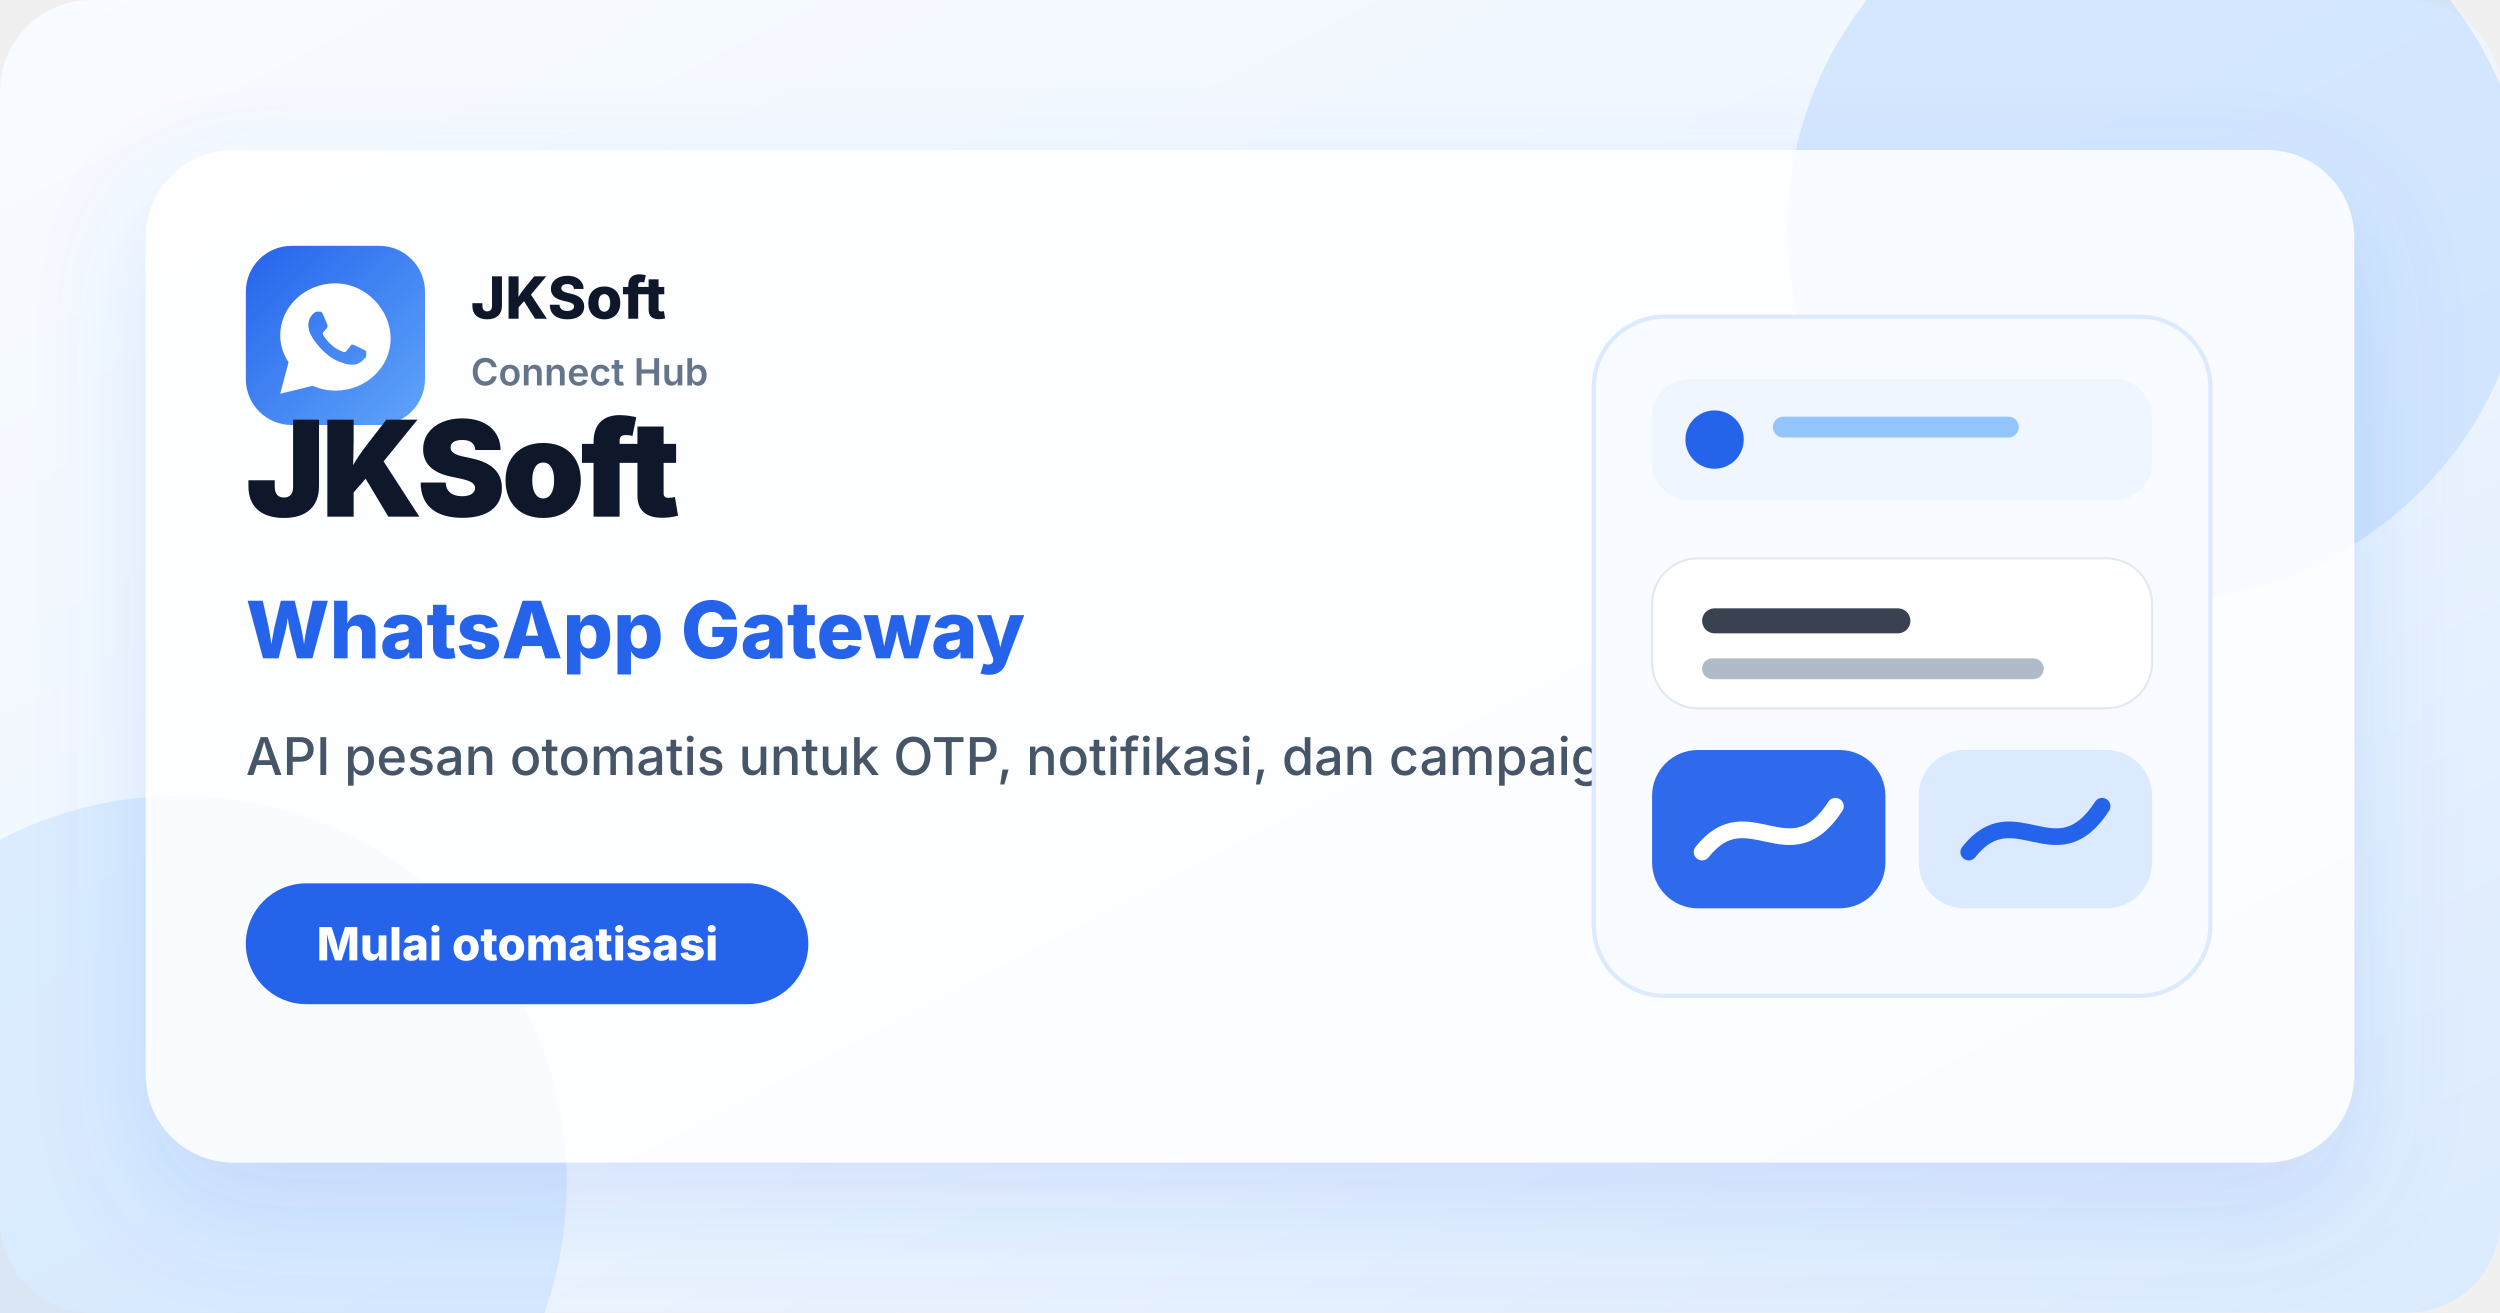
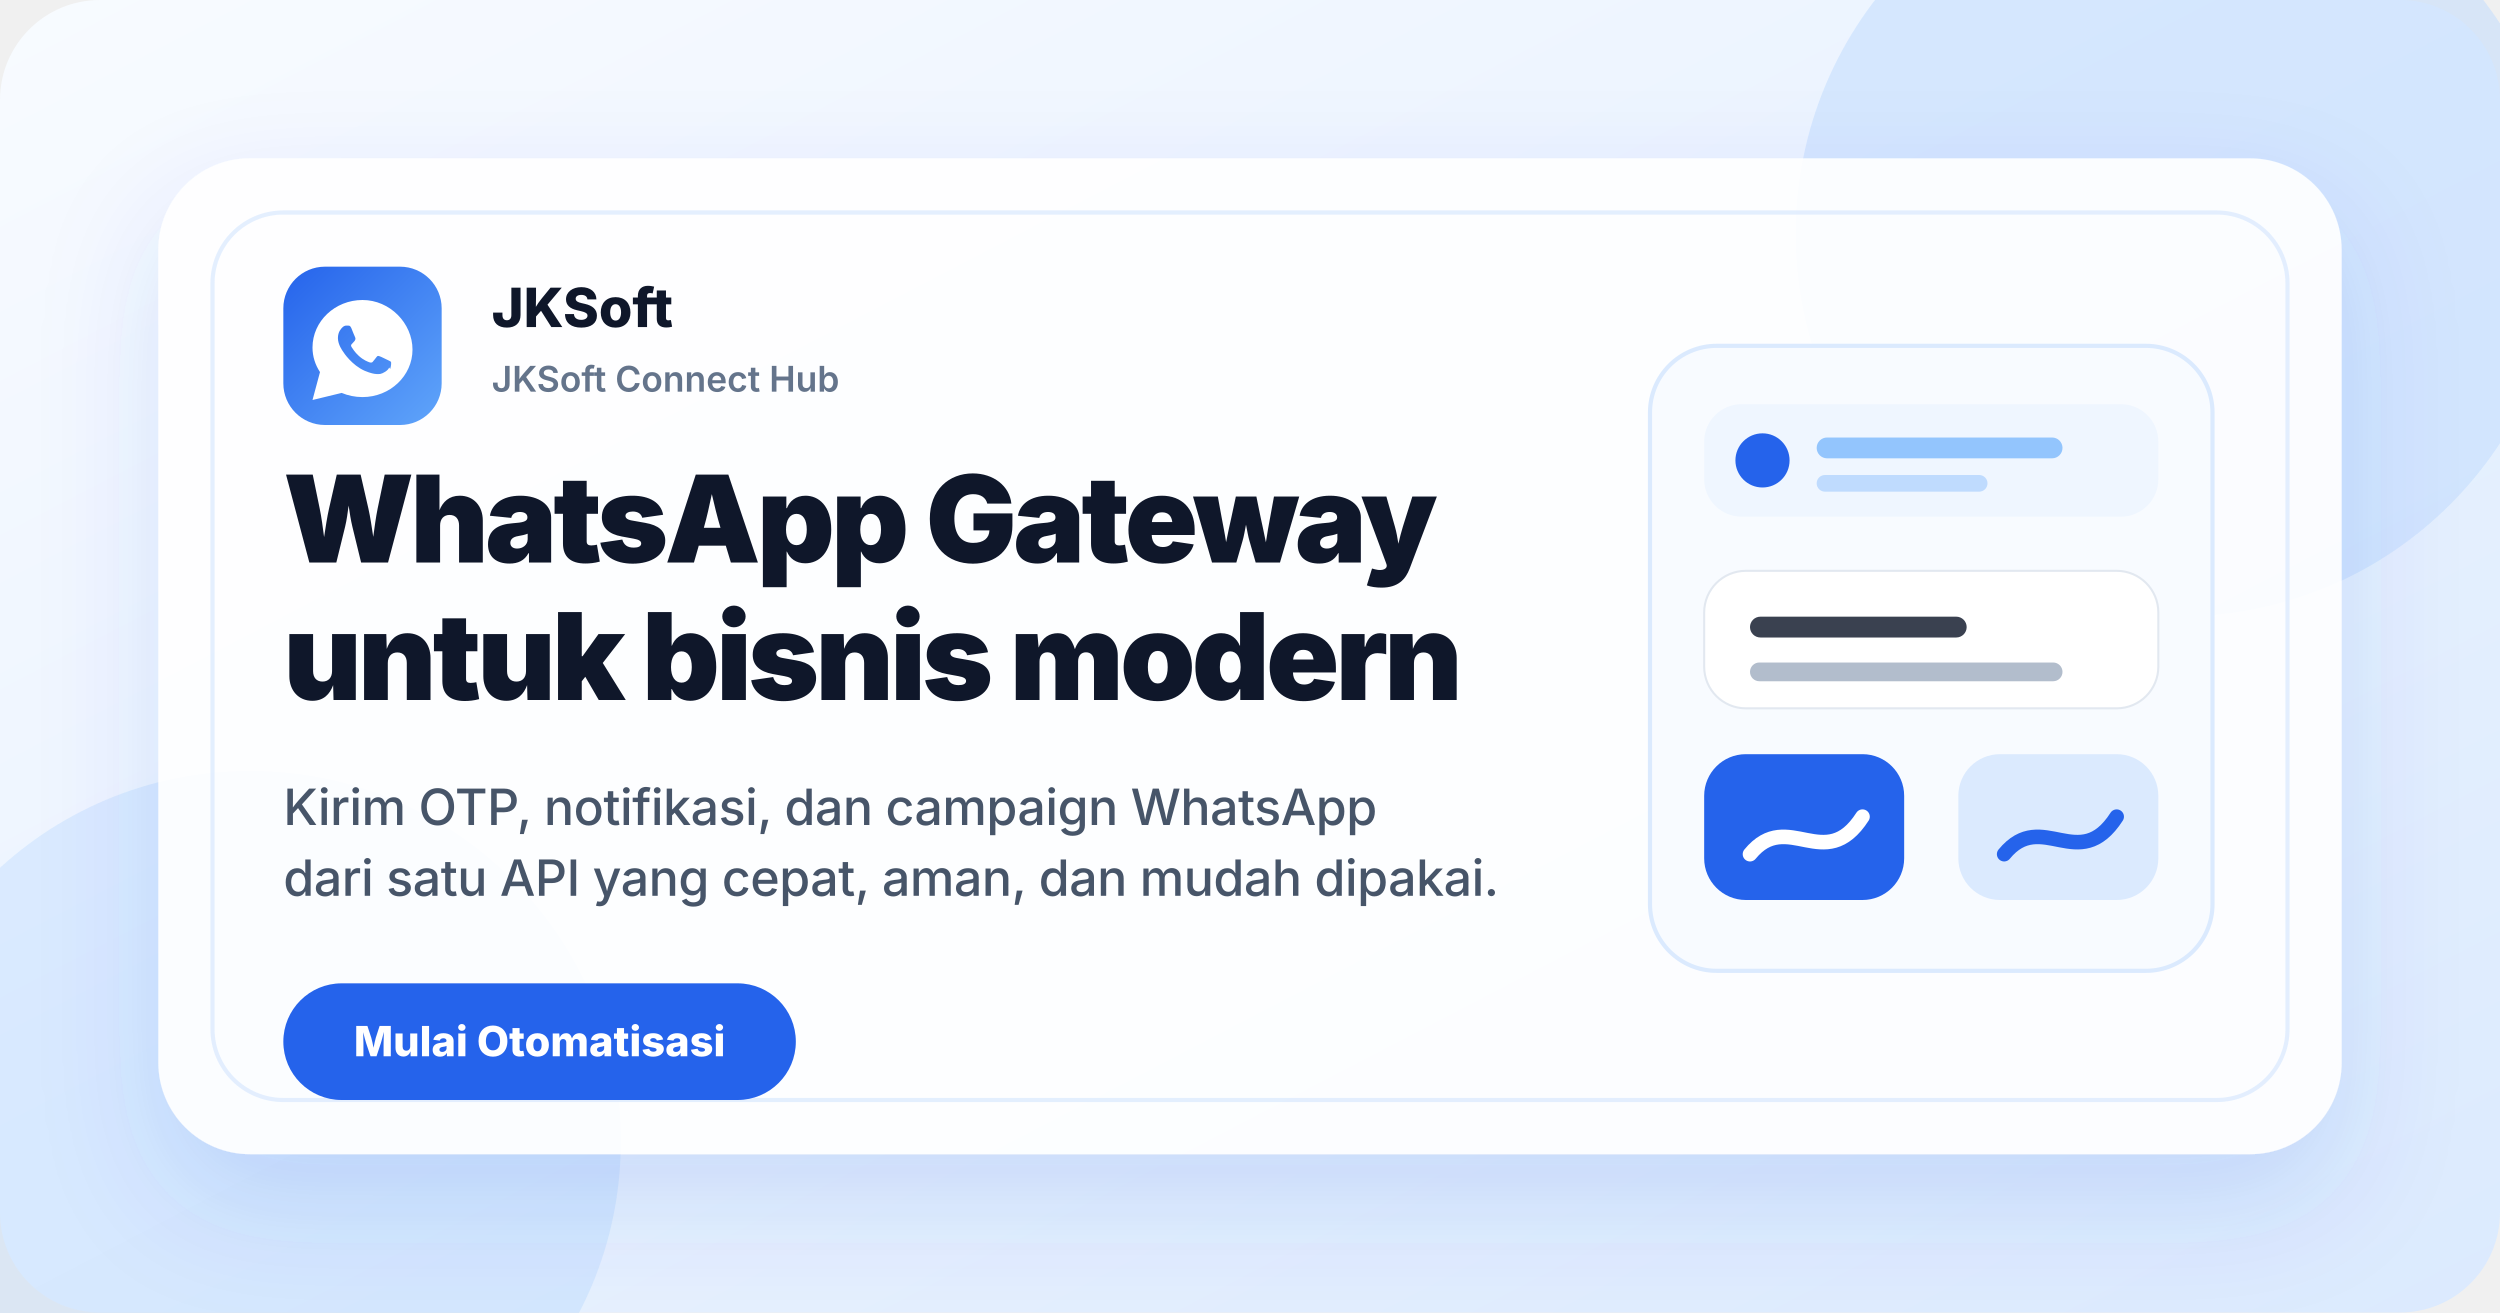
- <svg xmlns="http://www.w3.org/2000/svg" viewBox="0 0 1200 630" role="img" aria-label="JKSoft Open Graph image">
+ <svg xmlns="http://www.w3.org/2000/svg" viewBox="0 0 1200 630" role="img" aria-label="JKSoft Home Open Graph image">
  <defs>
    <linearGradient id="bg" x1="0" y1="0" x2="1" y2="1">
      <stop offset="0" stop-color="#f8fbff" />
-       <stop offset="0.55" stop-color="#eef6ff" />
      <stop offset="1" stop-color="#dbeafe" />
    </linearGradient>
    <linearGradient id="brand" x1="0" y1="0" x2="1" y2="1">
      <stop offset="0" stop-color="#2563eb" />
      <stop offset="1" stop-color="#60a5fa" />
    </linearGradient>
-     <filter id="shadow" x="-20%" y="-20%" width="140%" height="140%">
-       <feDropShadow dx="0" dy="22" stdDeviation="26" flood-color="#2563eb" flood-opacity="0.16" />
+     <filter id="softShadow" x="-20%" y="-20%" width="140%" height="140%">
+       <feDropShadow dx="0" dy="24" stdDeviation="28" flood-color="#1d4ed8" flood-opacity="0.14" />
    </filter>
  </defs>
-   <rect width="1200" height="630" rx="44" fill="url(#bg)" />
-   <circle cx="1036" cy="110" r="178" fill="#bfdbfe" opacity="0.58" />
-   <circle cx="86" cy="568" r="186" fill="#93c5fd" opacity="0.24" />
-   <rect x="70" y="72" width="1060" height="486" rx="42" fill="#ffffff" opacity="0.84" filter="url(#shadow)" />
-   <g transform="translate(118 118)">
-     <rect width="86" height="86" rx="22" fill="url(#brand)" />
-     <path fill="#fff" d="M43 18c-14.6 0-26.5 11.2-26.5 25 0 4.7 1.5 9.1 4 12.9L16.5 71 32 67.2c3.6 1.5 7.1 2.3 11 2.3 14.6 0 26.5-11.2 26.5-25S57.6 18 43 18Zm14.1 35.6c-.6 1.6-3.4 3.2-4.7 3.4-1.2.1-2.6.1-4.3-.3-1-.3-2.2-.7-3.8-1.3-6.8-2.9-11.2-9.7-11.5-10.1-.3-.4-2.8-3.7-2.8-7.1s1.8-5 2.4-5.7c.6-.6 1.3-.9 1.8-.9h1.3c.4 0 1 0 1.5 1.2.6 1.3 1.9 4.7 2.1 5 .1.3.3.7 0 1.2s-.3.7-.6 1l-1.1 1.2c-.3.3-.7.7-.3 1.5.4.7 1.8 2.9 3.8 4.7 2.6 2.4 4.9 3.1 5.6 3.4.7.3 1.2.3 1.6-.1.4-.6 1.8-2.1 2.2-2.8.4-.7.9-.6 1.5-.3.6.1 4 1.9 4.7 2.2.7.3 1.2.6 1.3.9.1.3.1 1.9-.4 3.7Z" />
-     <text x="108" y="35" fill="#0f172a" font-family="Inter, Arial, Helvetica, sans-serif" font-size="28" font-weight="800">JKSoft</text>
-     <text x="108" y="67" fill="#64748b" font-family="Inter, Arial, Helvetica, sans-serif" font-size="18" font-weight="600">Connect Hub</text>
+   <rect width="1200" height="630" rx="48" fill="url(#bg)" />
+   <circle cx="1046" cy="112" r="184" fill="#bfdbfe" opacity="0.52" />
+   <circle cx="120" cy="548" r="178" fill="#93c5fd" opacity="0.22" />
+   <rect x="76" y="76" width="1048" height="478" rx="44" fill="#ffffff" opacity="0.9" filter="url(#softShadow)" />
+   <rect x="102" y="102" width="996" height="426" rx="34" fill="none" stroke="#dbeafe" stroke-width="2" opacity="0.75" />
+   <g transform="translate(136 128)">
+     <rect width="76" height="76" rx="20" fill="url(#brand)" />
+     <path fill="#fff" d="M38 16c-13.2 0-24 10.2-24 22.8 0 4.3 1.3 8.3 3.6 11.8L14 64l14-3.4c3.1 1.3 6.5 2 10 2 13.2 0 24-10.2 24-22.8S51.2 16 38 16Zm12.8 32.4c-.5 1.5-3.1 2.9-4.3 3.1-1.1.1-2.4.1-3.9-.3-.9-.2-2-.6-3.5-1.2-6.2-2.7-10.2-8.8-10.4-9.2-.3-.4-2.5-3.4-2.5-6.5s1.6-4.6 2.2-5.2c.5-.5 1.2-.8 1.6-.8h1.2c.4 0 .9 0 1.4 1.1.5 1.2 1.7 4.3 1.9 4.6.1.3.2.6 0 1.1s-.3.6-.6.9l-1 1.1c-.3.3-.6.6-.2 1.4.4.6 1.6 2.6 3.5 4.3 2.4 2.2 4.4 2.8 5.1 3.1.6.2 1.1.2 1.5-.1.4-.5 1.6-1.9 2-2.5.4-.6.8-.5 1.4-.3.5.1 3.6 1.7 4.3 2 .6.3 1.1.5 1.2.8.1.3.1 1.7-.4 3.3Z" />
+     <text x="100" y="29" fill="#0f172a" font-family="Inter, Arial, Helvetica, sans-serif" font-size="26" font-weight="800">JKSoft</text>
+     <text x="100" y="60" fill="#64748b" font-family="Inter, Arial, Helvetica, sans-serif" font-size="17" font-weight="600">JKSoft Connect Hub</text>
  </g>
-   <g transform="translate(118 248)">
-     <text x="0" y="0" fill="#0f172a" font-family="Inter, Arial, Helvetica, sans-serif" font-size="64" font-weight="900" letter-spacing="-2">JKSoft</text>
-     <text x="0" y="68" fill="#2563eb" font-family="Inter, Arial, Helvetica, sans-serif" font-size="38" font-weight="800">WhatsApp Gateway</text>
-     <text x="0" y="124" fill="#475569" font-family="Inter, Arial, Helvetica, sans-serif" font-size="25" font-weight="500">API pesan otomatis untuk OTP, notifikasi, dan campaign bisnis.</text>
-     <rect x="0" y="176" width="270" height="58" rx="29" fill="#2563eb" />
-     <text x="34" y="213" fill="#fff" font-family="Inter, Arial, Helvetica, sans-serif" font-size="22" font-weight="800">Mulai otomatisasi</text>
+   <g transform="translate(136 270)">
+     <text fill="#0f172a" font-family="Inter, Arial, Helvetica, sans-serif" font-size="58" font-weight="900" letter-spacing="-1.8">
+       <tspan x="0" y="0">WhatsApp Gateway</tspan>
+       <tspan x="0" y="66">untuk bisnis modern</tspan>
+     </text>
+     <text fill="#475569" font-family="Inter, Arial, Helvetica, sans-serif" font-size="24" font-weight="500" letter-spacing="-0.2">
+       <tspan x="0" y="126">Kirim OTP, notifikasi, dan campaign WhatsApp</tspan>
+       <tspan x="0" y="160">dari satu API yang cepat, aman, dan mudah dipakai.</tspan>
+     </text>
+     <rect x="0" y="202" width="246" height="56" rx="28" fill="#2563eb" />
+     <text x="123" y="237" fill="#ffffff" font-family="Inter, Arial, Helvetica, sans-serif" font-size="20" font-weight="800" text-anchor="middle">Mulai Otomatisasi</text>
  </g>
-   <g transform="translate(765 152)">
-     <rect width="296" height="326" rx="34" fill="#f8fbff" stroke="#dbeafe" stroke-width="2" />
-     <rect x="28" y="30" width="240" height="58" rx="18" fill="#eff6ff" />
-     <circle cx="58" cy="59" r="14" fill="#2563eb" />
-     <rect x="86" y="48" width="118" height="10" rx="5" fill="#93c5fd" />
-     <rect x="28" y="116" width="240" height="72" rx="22" fill="#ffffff" stroke="#e2e8f0" />
-     <rect x="52" y="140" width="100" height="12" rx="6" fill="#0f172a" opacity="0.82" />
-     <rect x="52" y="164" width="164" height="10" rx="5" fill="#94a3b8" opacity="0.74" />
-     <rect x="28" y="208" width="112" height="76" rx="22" fill="#2563eb" opacity="0.95" />
-     <rect x="156" y="208" width="112" height="76" rx="22" fill="#dbeafe" />
-     <path d="M52 257c22-28 42 12 64-22" fill="none" stroke="#fff" stroke-width="8" stroke-linecap="round" />
-     <path d="M180 257c22-28 42 12 64-22" fill="none" stroke="#2563eb" stroke-width="8" stroke-linecap="round" />
+   <g transform="translate(792 166)">
+     <rect width="270" height="300" rx="32" fill="#f8fbff" stroke="#dbeafe" stroke-width="2" />
+     <rect x="26" y="28" width="218" height="54" rx="18" fill="#eff6ff" />
+     <circle cx="54" cy="55" r="13" fill="#2563eb" />
+     <rect x="80" y="44" width="118" height="10" rx="5" fill="#93c5fd" />
+     <rect x="80" y="62" width="82" height="8" rx="4" fill="#bfdbfe" />
+     <rect x="26" y="108" width="218" height="66" rx="20" fill="#ffffff" stroke="#e2e8f0" />
+     <rect x="48" y="130" width="104" height="10" rx="5" fill="#0f172a" opacity="0.82" />
+     <rect x="48" y="152" width="150" height="9" rx="4.5" fill="#94a3b8" opacity="0.72" />
+     <rect x="26" y="196" width="96" height="70" rx="20" fill="#2563eb" />
+     <rect x="148" y="196" width="96" height="70" rx="20" fill="#dbeafe" />
+     <path d="M48 244c18-22 36 10 54-18" fill="none" stroke="#ffffff" stroke-width="7" stroke-linecap="round" />
+     <path d="M170 244c18-22 36 10 54-18" fill="none" stroke="#2563eb" stroke-width="7" stroke-linecap="round" />
  </g>
</svg>
